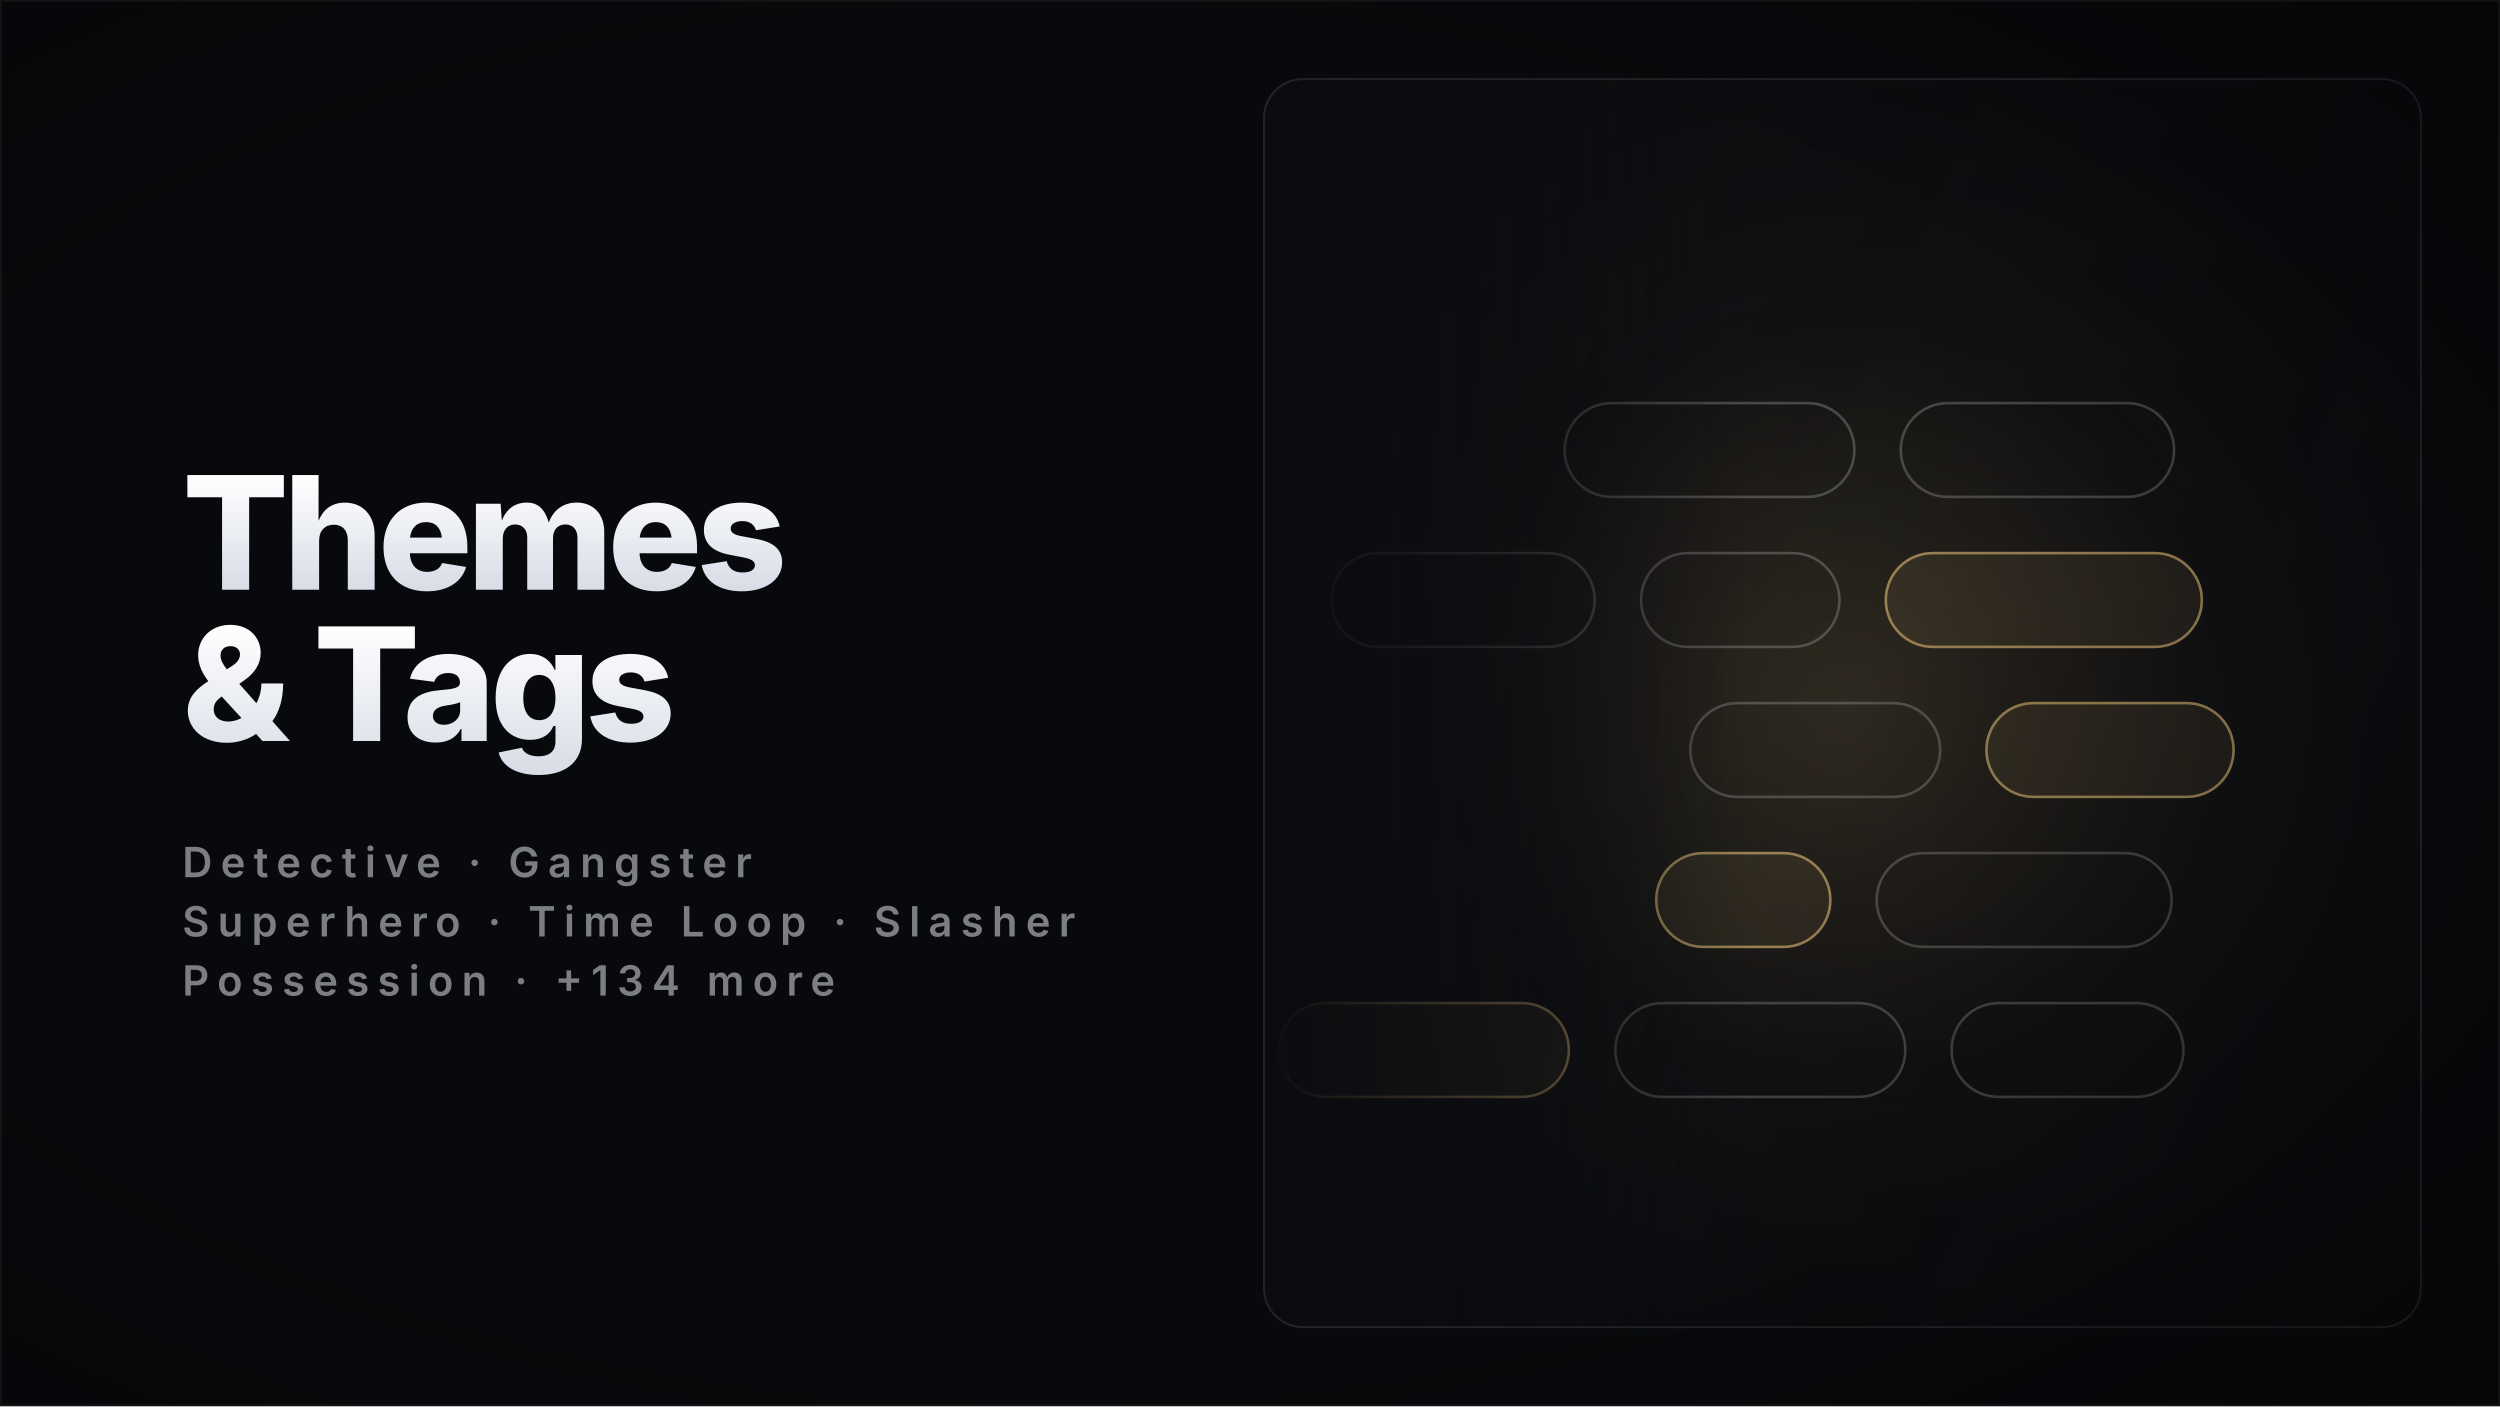
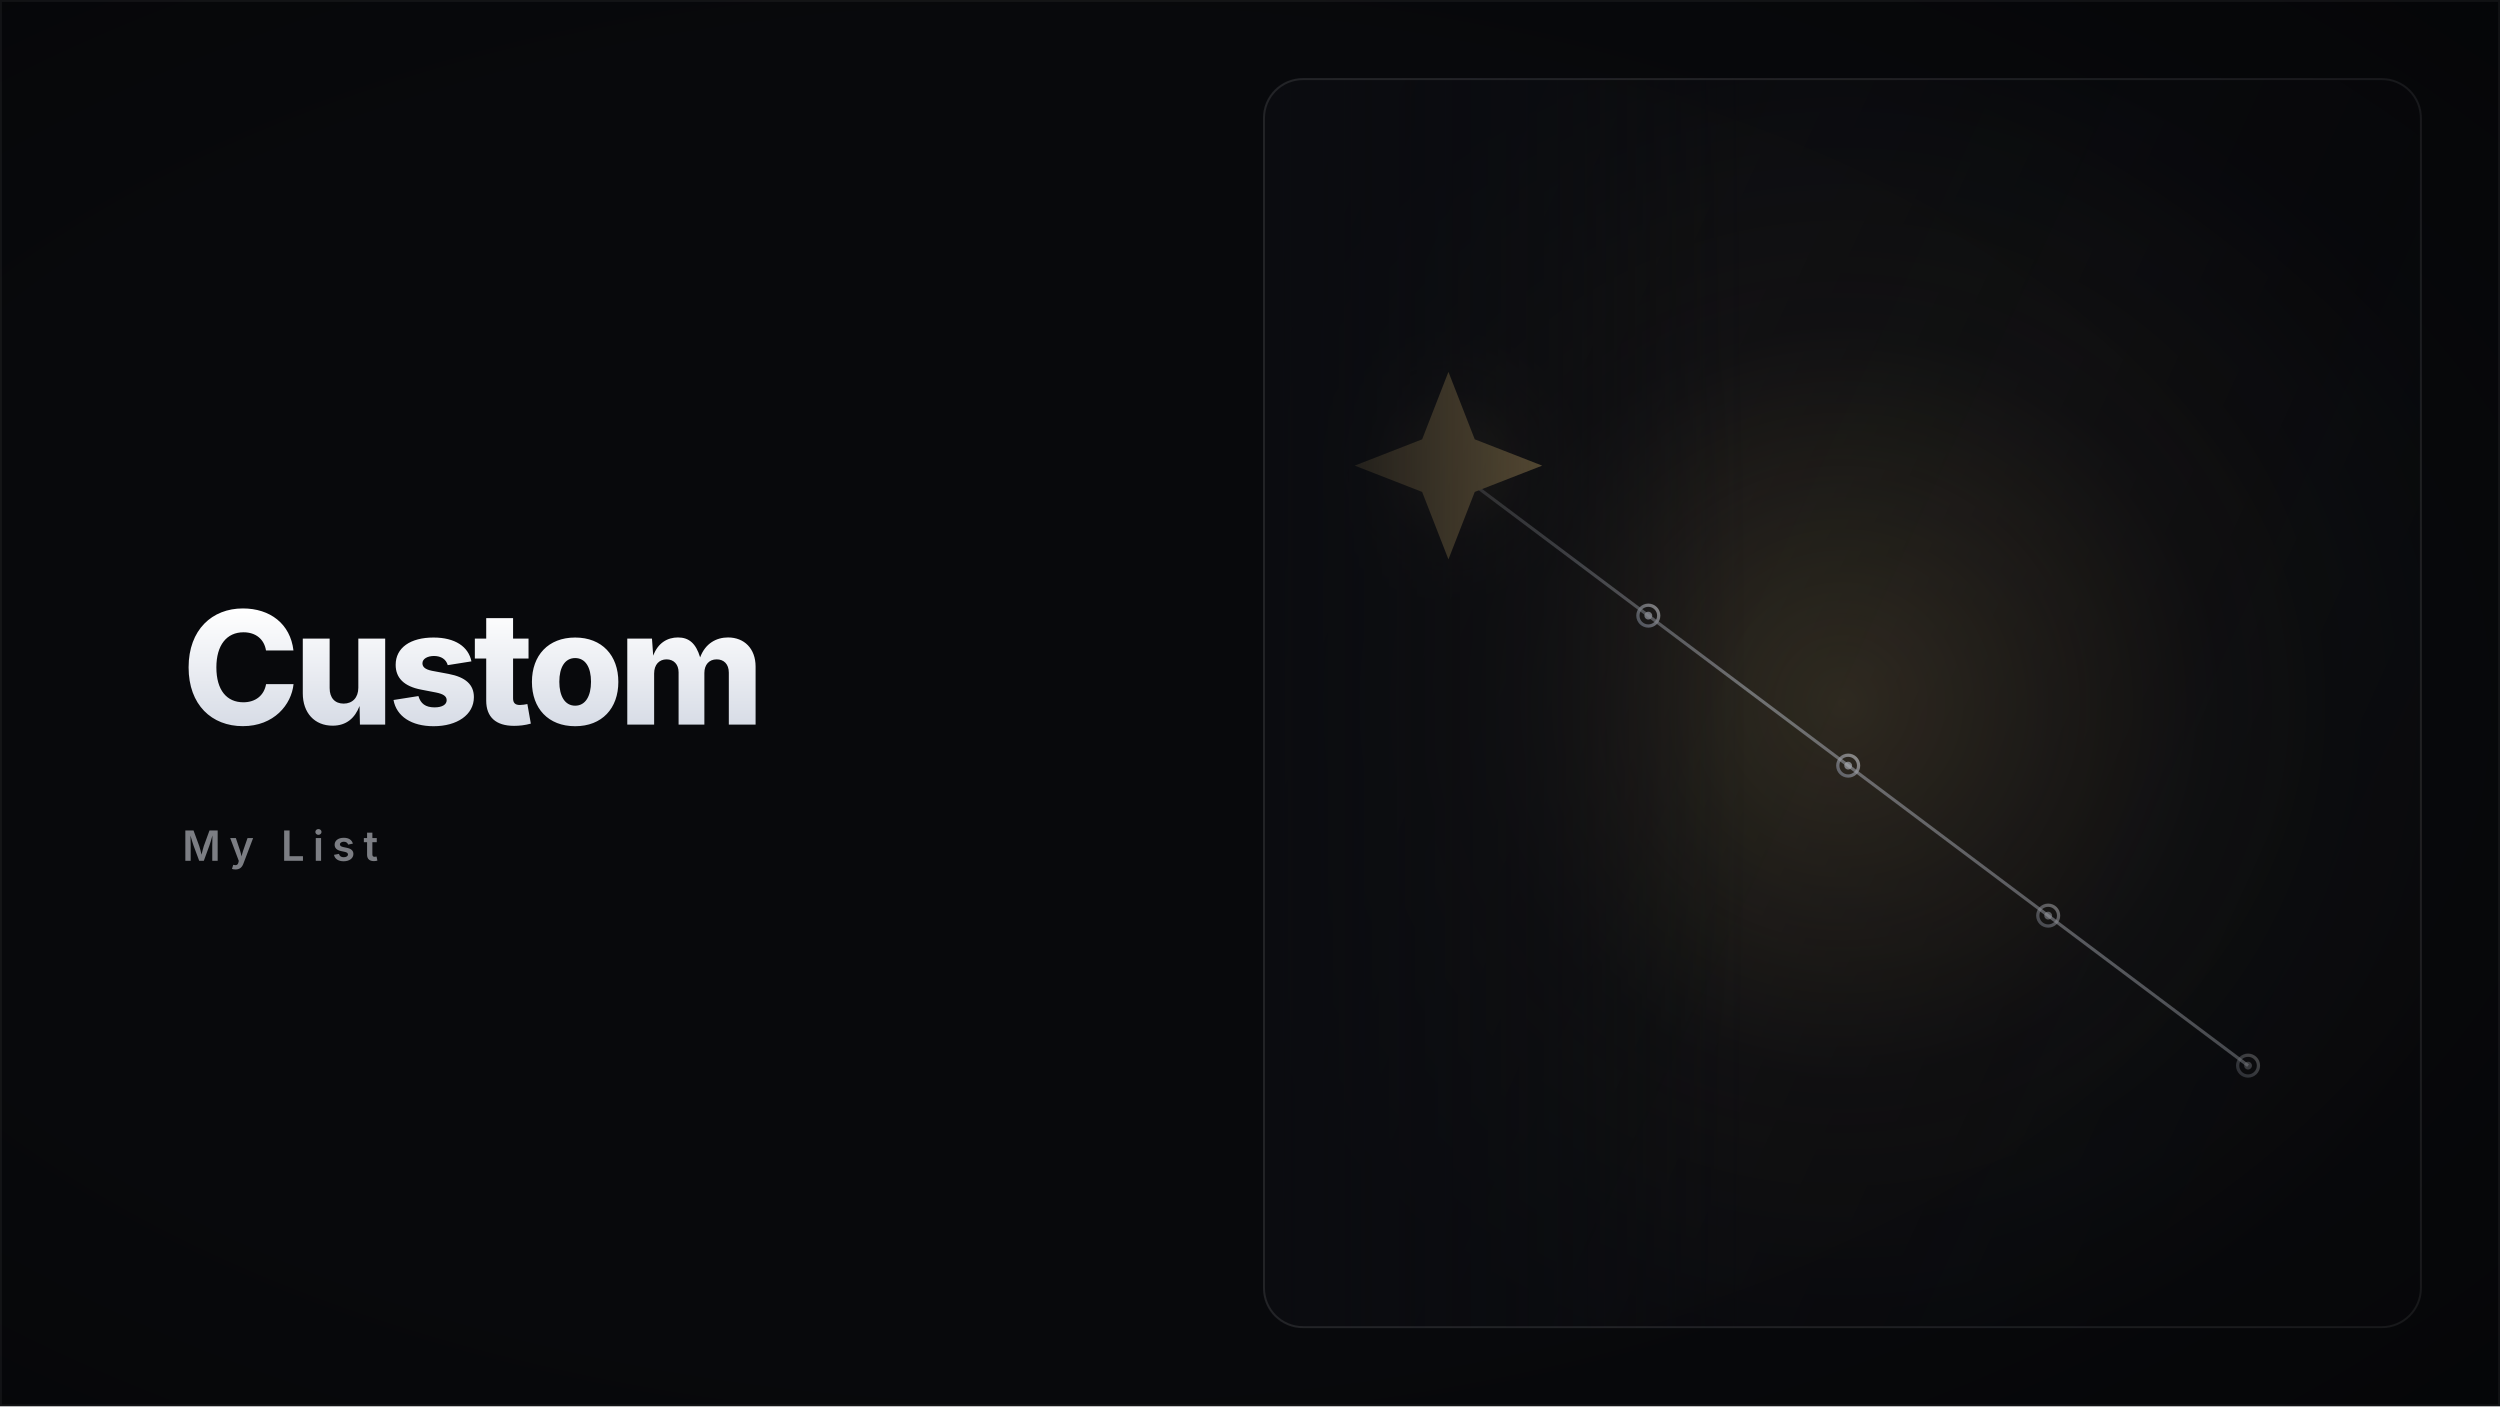
- <svg xmlns="http://www.w3.org/2000/svg" width="1920" height="1080" viewBox="0 0 1920 1080" role="img" aria-label="Themes &amp; Tags — shows collection cover" shape-rendering="geometricPrecision" text-rendering="geometricPrecision">
+ <svg xmlns="http://www.w3.org/2000/svg" width="1920" height="1080" viewBox="0 0 1920 1080" role="img" aria-label="Custom — shows collection cover" shape-rendering="geometricPrecision" text-rendering="geometricPrecision">
  <defs>
    <linearGradient id="titleFill" x1="0" y1="0" x2="0" y2="1">
      <stop offset="0" stop-color="#FFFFFF" />
      <stop offset="1" stop-color="#D7DCE6" />
    </linearGradient>
    <linearGradient id="feather" x1="0" y1="0" x2="1" y2="0">
      <stop offset="0" stop-color="#0B0C10" stop-opacity="1" />
      <stop offset="0.6" stop-color="#0B0C10" stop-opacity="0.55" />
      <stop offset="1" stop-color="#0B0C10" stop-opacity="0" />
    </linearGradient>
    <linearGradient id="panelShade" x1="0" y1="0" x2="1" y2="0.5">
      <stop offset="0" stop-color="rgba(6,7,10,0)" />
      <stop offset="1" stop-color="rgba(6,7,10,0.42)" />
    </linearGradient>
    <radialGradient id="vignette" cx="0.42" cy="0.5" r="0.85">
      <stop offset="0.55" stop-color="rgba(0,0,0,0)" />
      <stop offset="1" stop-color="rgba(0,0,0,0.45)" />
    </radialGradient>
    <clipPath id="cardClip">
      <rect x="970" y="60" width="890" height="960" rx="30" />
    </clipPath>
    <linearGradient id="ivoryS" x1="0" y1="0" x2="1" y2="1">
      <stop offset="0" stop-color="#FFFFFF" />
      <stop offset="1" stop-color="#9AA2B4" />
    </linearGradient>
    <radialGradient id="glow" cx="0.5" cy="0.5" r="0.5">
      <stop offset="0" stop-color="#C8A96A" stop-opacity="0.26" />
      <stop offset="0.55" stop-color="#C8A96A" stop-opacity="0.05" />
      <stop offset="1" stop-color="#C8A96A" stop-opacity="0" />
    </radialGradient>
    <linearGradient id="beamG" x1="0" y1="0" x2="0" y2="1">
      <stop offset="0" stop-color="#FFFFFF" stop-opacity="0.34" />
      <stop offset="1" stop-color="#FFFFFF" stop-opacity="0" />
    </linearGradient>
    <linearGradient id="barG" x1="0" y1="1" x2="0" y2="0">
      <stop offset="0" stop-color="#3A3F4D" />
      <stop offset="0.6" stop-color="#C9CEDB" />
      <stop offset="1" stop-color="#FFFFFF" />
    </linearGradient>
    <linearGradient id="colG" x1="0" y1="1" x2="0" y2="0">
      <stop offset="0" stop-color="#4A5060" stop-opacity="0.85" />
      <stop offset="1" stop-color="#E8ECF4" />
    </linearGradient>
    <radialGradient id="disc" cx="0.38" cy="0.34" r="0.75">
      <stop offset="0" stop-color="#FFFFFF" stop-opacity="0.9" />
      <stop offset="1" stop-color="#C8A96A" stop-opacity="0.12" />
    </radialGradient>
    <style>
      .glow { animation: glowPulse 11s ease-in-out infinite; }
      @keyframes glowPulse { 0%,100% { opacity: 0.68; } 50% { opacity: 1; } }
      @media (prefers-reduced-motion: reduce) { .glow { animation: none; } }
    </style>
  </defs>
  <rect x="0" y="0" width="1920" height="1080" fill="#08090C" />
  <rect x="970" y="60" width="890" height="960" rx="30" fill="#0B0C10" />
  <g clip-path="url(#cardClip)">
    <g transform="translate(2830 0) scale(-1 1)">
      <circle cx="1415" cy="540" r="528" fill="url(#glow)" class="glow" />
-       <rect x="1160.3" y="309.6" width="209.9" height="72" rx="36" fill="none" stroke="rgba(255,255,255,0.28)" stroke-width="2" />
-       <rect x="1405.8" y="309.6" width="222.6" height="72" rx="36" fill="none" stroke="rgba(255,255,255,0.28)" stroke-width="2" />
-       <rect x="1139" y="424.8" width="242.7" height="72" rx="36" fill="rgba(200,169,106,0.14)" stroke="#C8A96A" stroke-width="2" />
-       <rect x="1417.3" y="424.8" width="152.4" height="72" rx="36" fill="none" stroke="rgba(255,255,255,0.28)" stroke-width="2" />
-       <rect x="1605.3" y="424.8" width="202.3" height="72" rx="36" fill="none" stroke="rgba(255,255,255,0.28)" stroke-width="2" />
-       <rect x="1114.6" y="540" width="189.8" height="72" rx="36" fill="rgba(200,169,106,0.14)" stroke="#C8A96A" stroke-width="2" />
-       <rect x="1340" y="540" width="191.8" height="72" rx="36" fill="none" stroke="rgba(255,255,255,0.28)" stroke-width="2" />
-       <rect x="1162.2" y="655.2" width="226.5" height="72" rx="36" fill="none" stroke="rgba(255,255,255,0.28)" stroke-width="2" />
-       <rect x="1424.3" y="655.2" width="133.7" height="72" rx="36" fill="rgba(200,169,106,0.14)" stroke="#C8A96A" stroke-width="2" />
-       <rect x="1153.1" y="770.4" width="178.1" height="72" rx="36" fill="none" stroke="rgba(255,255,255,0.28)" stroke-width="2" />
-       <rect x="1366.7" y="770.4" width="222.7" height="72" rx="36" fill="none" stroke="rgba(255,255,255,0.28)" stroke-width="2" />
-       <rect x="1625.1" y="770.4" width="222.8" height="72" rx="36" fill="rgba(200,169,106,0.14)" stroke="#C8A96A" stroke-width="2" />
+       <line x1="1103.5" y1="818.4" x2="1717.6" y2="357.6" stroke="url(#ivoryS)" stroke-width="2.4" opacity="0.6" />
+       <line x1="1103.5" y1="866.4" x2="1103.5" y2="904.8" stroke="url(#ivoryS)" stroke-width="2" opacity="0.22" />
+       <line x1="1257" y1="751.2" x2="1257" y2="789.6" stroke="url(#ivoryS)" stroke-width="2" opacity="0.22" />
+       <line x1="1410.6" y1="636" x2="1410.6" y2="674.4" stroke="url(#ivoryS)" stroke-width="2" opacity="0.22" />
+       <line x1="1564.1" y1="520.8" x2="1564.1" y2="559.2" stroke="url(#ivoryS)" stroke-width="2" opacity="0.22" />
+       <line x1="1717.6" y1="405.6" x2="1717.6" y2="444" stroke="url(#ivoryS)" stroke-width="2" opacity="0.22" />
+       <circle cx="1103.5" cy="818.4" r="8" fill="none" stroke="url(#ivoryS)" stroke-width="2.5" opacity="0.45" />
+       <circle cx="1103.5" cy="818.4" r="3" fill="#E7EBF3" opacity="0.4" />
+       <circle cx="1257" cy="703.2" r="8" fill="none" stroke="url(#ivoryS)" stroke-width="2.5" opacity="0.562" />
+       <circle cx="1257" cy="703.2" r="3" fill="#E7EBF3" opacity="0.525" />
+       <circle cx="1410.6" cy="588" r="8" fill="none" stroke="url(#ivoryS)" stroke-width="2.5" opacity="0.675" />
+       <circle cx="1410.6" cy="588" r="3" fill="#E7EBF3" opacity="0.65" />
+       <circle cx="1564.1" cy="472.8" r="8" fill="none" stroke="url(#ivoryS)" stroke-width="2.5" opacity="0.788" />
+       <circle cx="1564.1" cy="472.8" r="3" fill="#E7EBF3" opacity="0.775" />
+       <circle cx="1717.6" cy="357.6" r="105.6" fill="url(#glow)" class="glow" />
+       <path d="M 1717.6 285.6 L 1737.8 337.4 L 1789.6 357.6 L 1737.8 377.8 L 1717.6 429.6 L 1697.4 377.8 L 1645.6 357.6 L 1697.4 337.4 Z" fill="#C8A96A" />
    </g>
    <rect x="970" y="60" width="890" height="960" fill="url(#panelShade)" />
    <rect x="970" y="60" width="373.8" height="960" fill="url(#feather)" />
  </g>
  <rect x="970.75" y="60.75" width="888.5" height="958.5" rx="30" fill="none" stroke="rgba(255,255,255,0.10)" stroke-width="1.5" />
  <rect x="0" y="0" width="1920" height="1080" fill="url(#vignette)" />
  <g>
-     <text x="140" y="452.9" font-family="Inter" font-size="121" font-weight="800" letter-spacing="-4.24" fill="url(#titleFill)">Themes</text>
-     <text x="140" y="569.1" font-family="Inter" font-size="121" font-weight="800" letter-spacing="-4.24" fill="url(#titleFill)">&amp; Tags</text>
-     <text x="140" y="673.7" font-family="Inter" font-size="32" font-weight="600" letter-spacing="6.40" fill="rgba(231,235,243,0.52)">Detective  ·  Gangster</text>
-     <text x="140" y="719.2" font-family="Inter" font-size="32" font-weight="600" letter-spacing="6.40" fill="rgba(231,235,243,0.52)">Superhero  ·  Time Loop  ·  Slasher</text>
-     <text x="140" y="764.6" font-family="Inter" font-size="32" font-weight="600" letter-spacing="6.40" fill="rgba(231,235,243,0.52)">Possession  ·  +134 more</text>
+     <text x="140" y="556.5" font-family="Inter" font-size="121" font-weight="800" letter-spacing="-4.24" fill="url(#titleFill)">Custom</text>
+     <text x="140" y="661.1" font-family="Inter" font-size="32" font-weight="600" letter-spacing="6.40" fill="rgba(231,235,243,0.52)">My List</text>
  </g>
  <rect x="0.75" y="0.75" width="1918.5" height="1078.5" fill="none" stroke="rgba(255,255,255,0.05)" stroke-width="1.5" />
</svg>
